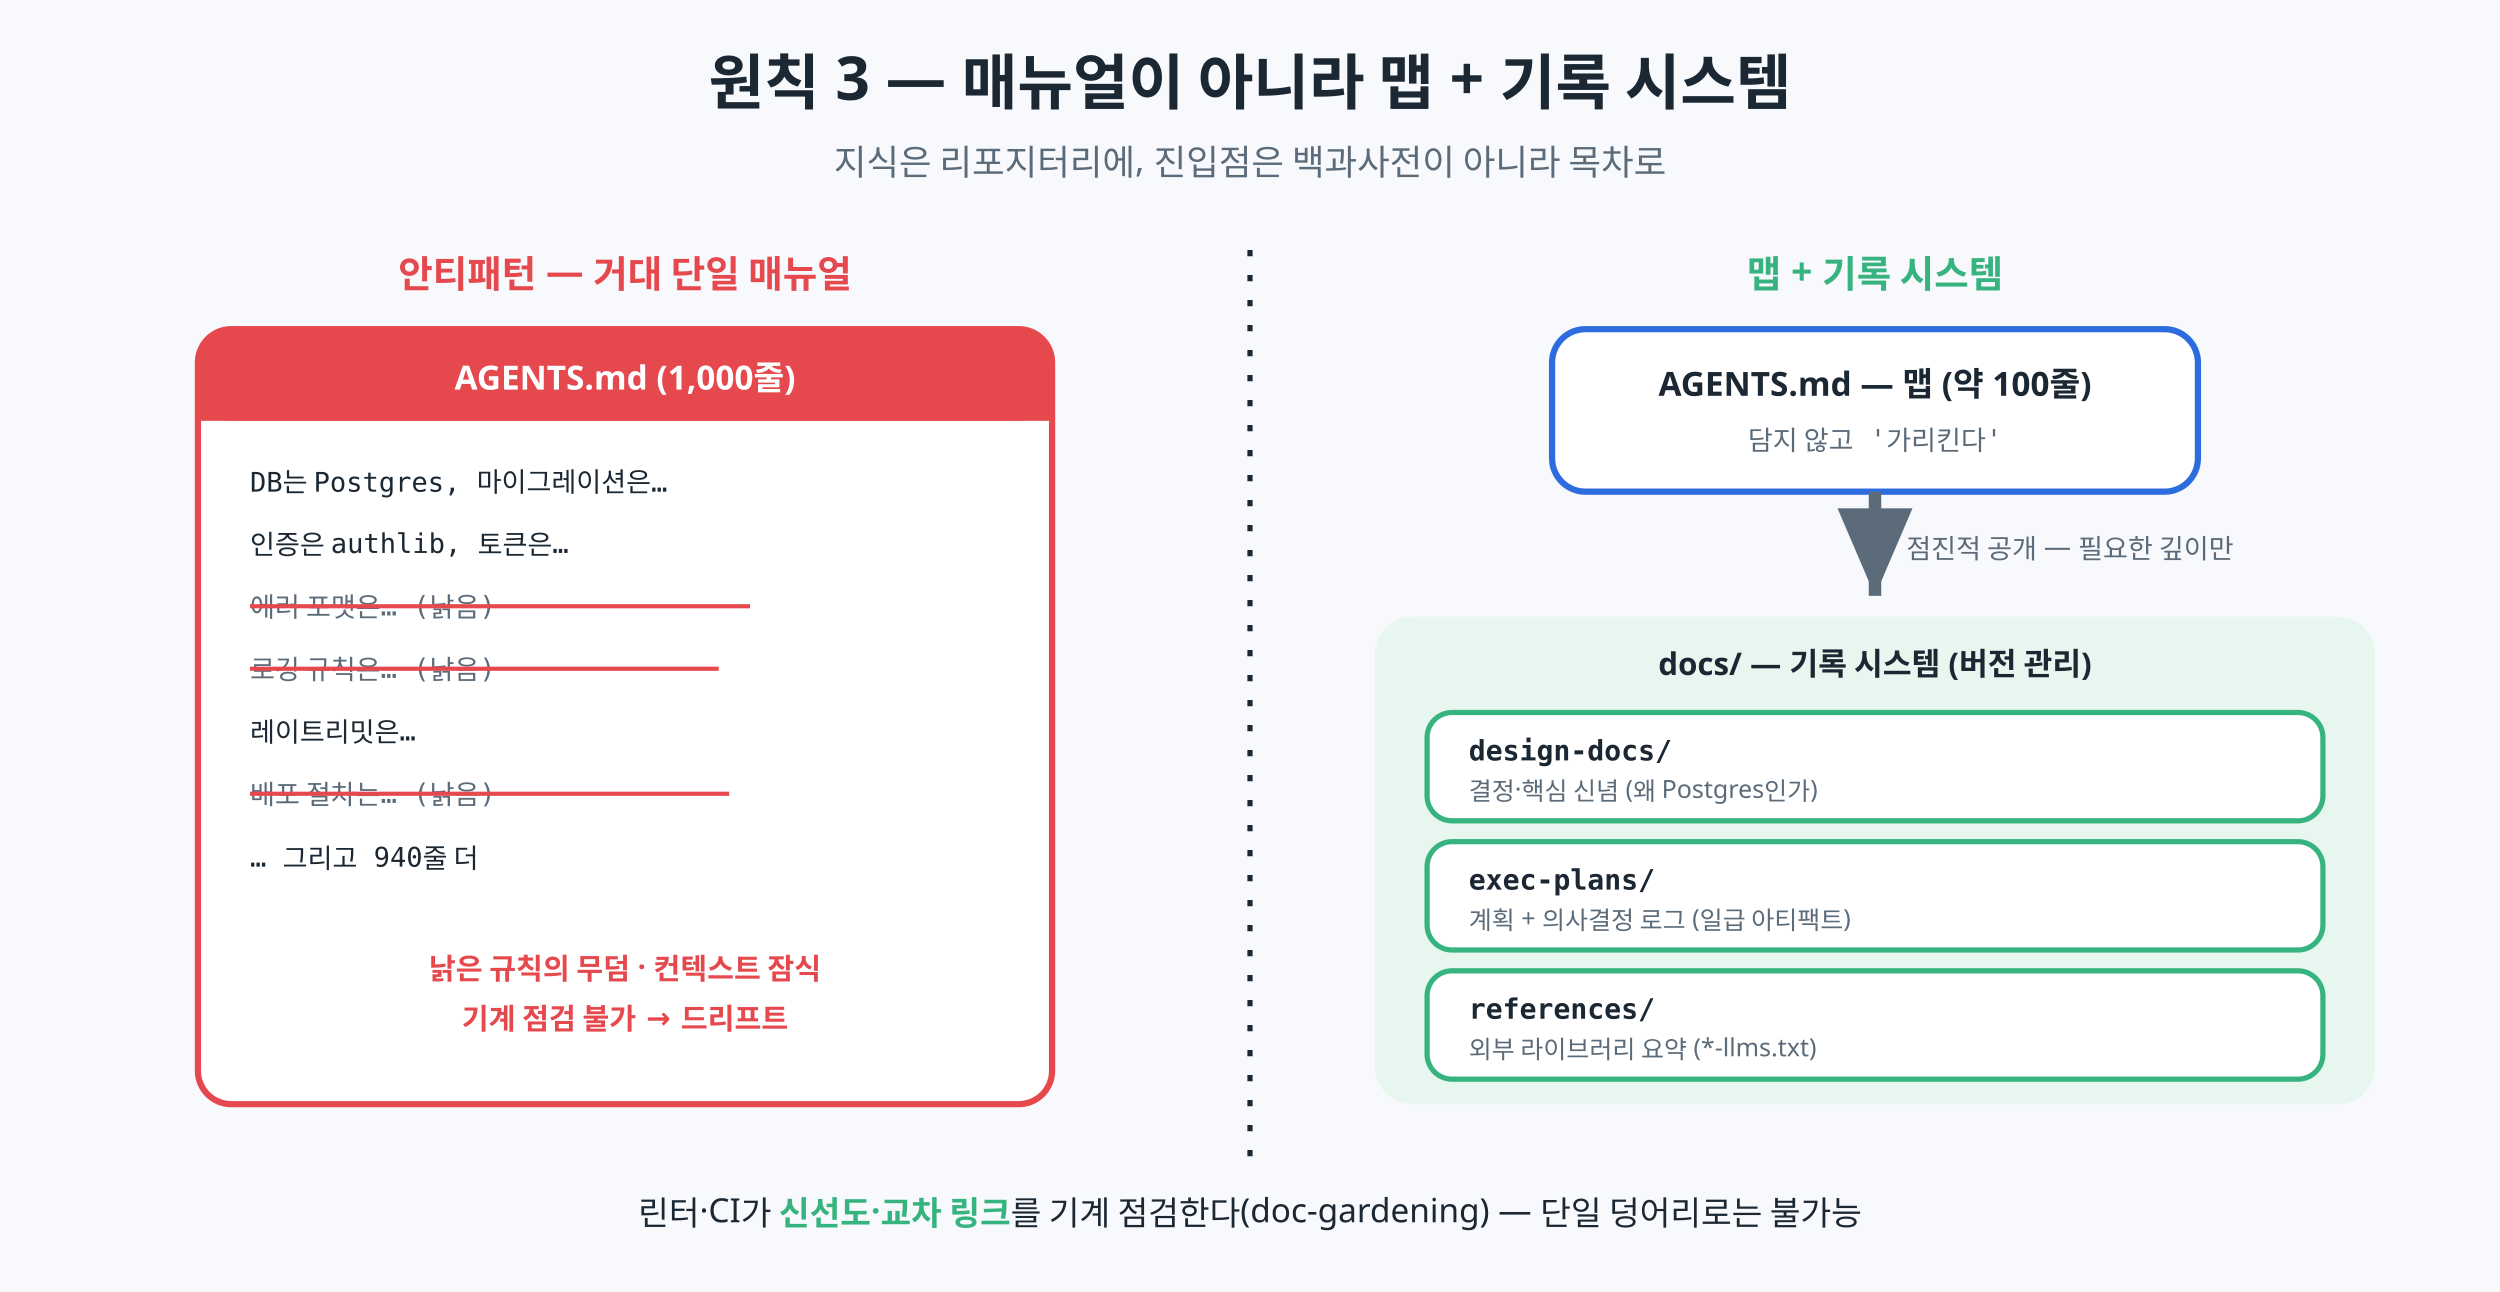
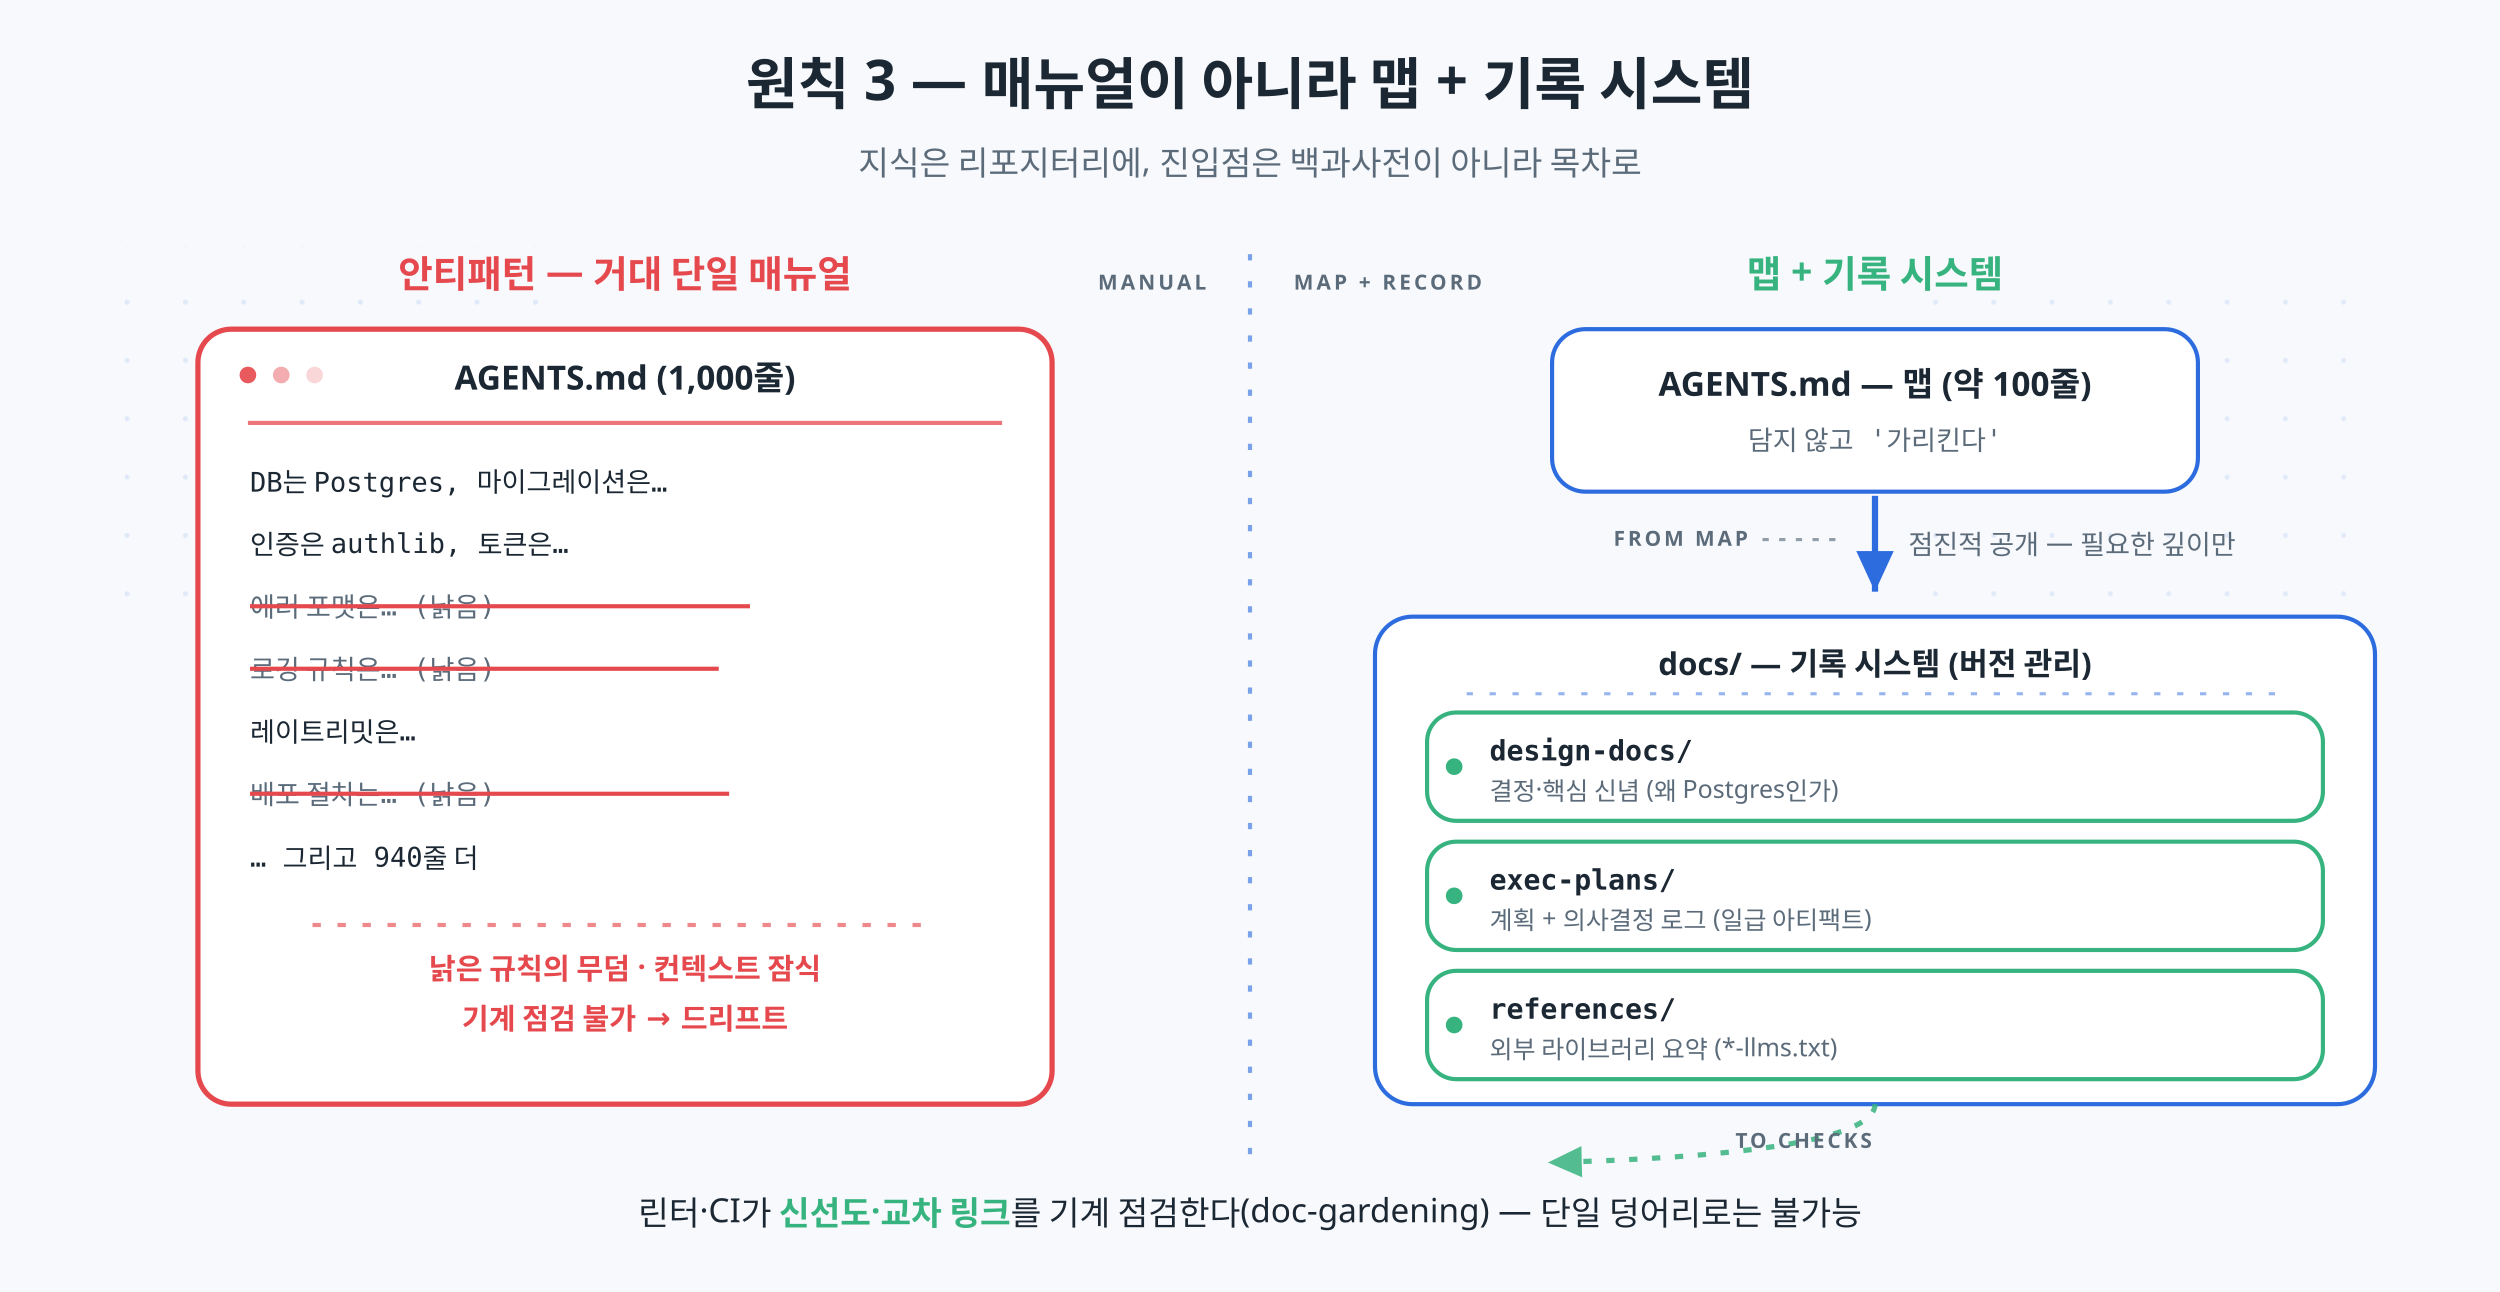
<svg xmlns="http://www.w3.org/2000/svg" viewBox="0 0 1200 620" font-family="Apple SD Gothic Neo, sans-serif">
  <defs>
-     <marker id="arrow" markerWidth="10" markerHeight="10" refX="7" refY="3" orient="auto" markerUnits="strokeWidth">
-       <path d="M0,0 L7,3 L0,6 Z" fill="#5B6B7A" />
+     <marker id="arrow-blue" markerWidth="8" markerHeight="8" refX="6.5" refY="3" orient="auto" markerUnits="strokeWidth">
+       <path d="M0,0 L6.5,3 L0,6 Z" fill="#2D6CDF" />
    </marker>
+     <marker id="arrow-green" markerWidth="8" markerHeight="8" refX="6.5" refY="3" orient="auto" markerUnits="strokeWidth">
+       <path d="M0,0 L6.5,3 L0,6 Z" fill="#36B37E" />
+     </marker>
+     <pattern id="dot-field" width="28" height="28" patternUnits="userSpaceOnUse">
+       <circle cx="5" cy="5" r="1.2" fill="#2D6CDF" opacity="0.16" />
+     </pattern>
  </defs>
  <rect x="0" y="0" width="1200" height="620" fill="#F7F9FC" />
-   <text x="600" y="50" text-anchor="middle" font-size="29" font-weight="700" fill="#1B2733">원칙 3 — 매뉴얼이 아니라 맵 + 기록 시스템</text>
-   <text x="600" y="84" text-anchor="middle" font-size="17" fill="#5B6B7A">지식은 리포지터리에, 진입점은 백과사전이 아니라 목차로</text>
-   <line x1="600" y1="120" x2="600" y2="560" stroke="#1B2733" stroke-width="2.5" stroke-dasharray="3 9" />
+   <rect x="42" y="118" width="236" height="176" fill="url(#dot-field)" opacity="0.75" />
+   <rect x="928" y="140" width="198" height="158" fill="url(#dot-field)" opacity="0.7" />
+   <text x="600" y="50" text-anchor="middle" font-size="27" font-weight="700" fill="#1B2733">원칙 3 — 매뉴얼이 아니라 맵 + 기록 시스템</text>
+   <text x="600" y="84" text-anchor="middle" font-size="16" fill="#5B6B7A">지식은 리포지터리에, 진입점은 백과사전이 아니라 목차로</text>
+   <line x1="600" y1="122" x2="600" y2="554" stroke="#2D6CDF" stroke-width="2" stroke-dasharray="3 10" opacity="0.62" />
+   <text x="579" y="139" text-anchor="end" font-size="10" font-weight="700" letter-spacing="1.5" fill="#5B6B7A">MANUAL</text>
+   <text x="621" y="139" font-size="10" font-weight="700" letter-spacing="1.5" fill="#5B6B7A">MAP + RECORD</text>
  <text x="300" y="138" text-anchor="middle" font-size="18" font-weight="700" fill="#E5484D">안티패턴 — 거대 단일 매뉴얼</text>
-   <rect x="95" y="158" width="410" height="372" rx="16" fill="#FFFFFF" stroke="#E5484D" stroke-width="3" />
-   <rect x="95" y="158" width="410" height="44" rx="16" fill="#E5484D" />
-   <rect x="95" y="186" width="410" height="16" fill="#E5484D" />
-   <text x="300" y="187" text-anchor="middle" font-size="16" font-weight="700" fill="#FFFFFF">AGENTS.md (1,000줄)</text>
+   <rect x="95" y="158" width="410" height="372" rx="16" fill="#FFFFFF" stroke="#E5484D" stroke-width="2.5" />
+   <line x1="119" y1="203" x2="481" y2="203" stroke="#E5484D" stroke-width="2" opacity="0.75" />
+   <text x="300" y="187" text-anchor="middle" font-size="16" font-weight="700" fill="#1B2733">AGENTS.md (1,000줄)</text>
+   <circle cx="119" cy="180" r="4" fill="#E5484D" opacity="0.9" />
+   <circle cx="135" cy="180" r="4" fill="#E5484D" opacity="0.45" />
+   <circle cx="151" cy="180" r="4" fill="#E5484D" opacity="0.22" />
  <text x="120" y="236" font-size="13" font-family="ui-monospace, Menlo, monospace" fill="#1B2733">DB는 Postgres, 마이그레이션은…</text>
  <text x="120" y="266" font-size="13" font-family="ui-monospace, Menlo, monospace" fill="#1B2733">인증은 authlib, 토큰은…</text>
  <text x="120" y="296" font-size="13" font-family="ui-monospace, Menlo, monospace" fill="#5B6B7A">에러 포맷은… (낡음)</text>
  <line x1="120" y1="291" x2="360" y2="291" stroke="#E5484D" stroke-width="2" />
  <text x="120" y="326" font-size="13" font-family="ui-monospace, Menlo, monospace" fill="#5B6B7A">로깅 규칙은… (낡음)</text>
  <line x1="120" y1="321" x2="345" y2="321" stroke="#E5484D" stroke-width="2" />
  <text x="120" y="356" font-size="13" font-family="ui-monospace, Menlo, monospace" fill="#1B2733">레이트리밋은…</text>
  <text x="120" y="386" font-size="13" font-family="ui-monospace, Menlo, monospace" fill="#5B6B7A">배포 절차는… (낡음)</text>
  <line x1="120" y1="381" x2="350" y2="381" stroke="#E5484D" stroke-width="2" />
  <text x="120" y="416" font-size="13" font-family="ui-monospace, Menlo, monospace" fill="#1B2733">… 그리고 940줄 더</text>
+   <path d="M150 444 H450" stroke="#E5484D" stroke-width="2" stroke-dasharray="4 8" opacity="0.65" />
  <text x="300" y="470" text-anchor="middle" font-size="14" font-weight="700" fill="#E5484D">낡은 규칙의 무덤 · 컨텍스트 잠식</text>
  <text x="300" y="494" text-anchor="middle" font-size="14" font-weight="700" fill="#E5484D">기계 점검 불가 → 드리프트</text>
  <text x="900" y="138" text-anchor="middle" font-size="18" font-weight="700" fill="#36B37E">맵 + 기록 시스템</text>
-   <rect x="745" y="158" width="310" height="78" rx="16" fill="#FFFFFF" stroke="#2D6CDF" stroke-width="3" />
+   <rect x="745" y="158" width="310" height="78" rx="16" fill="#FFFFFF" stroke="#2D6CDF" stroke-width="2" />
  <text x="900" y="190" text-anchor="middle" font-size="16" font-weight="700" fill="#1B2733">AGENTS.md — 맵 (약 100줄)</text>
  <text x="900" y="216" text-anchor="middle" font-size="13" font-family="ui-monospace, Menlo, monospace" fill="#5B6B7A">담지 않고 '가리킨다'</text>
-   <line x1="900" y1="236" x2="900" y2="286" stroke="#5B6B7A" stroke-width="6" marker-end="url(#arrow)" />
-   <text x="915" y="268" font-size="13" fill="#5B6B7A">점진적 공개 — 필요한 깊이만</text>
-   <rect x="660" y="296" width="480" height="234" rx="18" fill="#E7F6EF" />
+   <line x1="900" y1="238" x2="900" y2="284" stroke="#2D6CDF" stroke-width="3" marker-end="url(#arrow-blue)" />
+   <text x="916" y="266" font-size="13" fill="#5B6B7A">점진적 공개 — 필요한 깊이만</text>
+   <text x="839" y="262" text-anchor="end" font-size="10" font-weight="700" letter-spacing="1.4" fill="#5B6B7A">FROM MAP</text>
+   <line x1="846" y1="259" x2="884" y2="259" stroke="#5B6B7A" stroke-width="1.5" stroke-dasharray="3 5" opacity="0.65" />
+   <rect x="660" y="296" width="480" height="234" rx="18" fill="#FFFFFF" stroke="#2D6CDF" stroke-width="2" />
  <text x="900" y="324" text-anchor="middle" font-size="15" font-weight="700" fill="#1B2733">docs/ — 기록 시스템 (버전 관리)</text>
-   <rect x="685" y="342" width="430" height="52" rx="12" fill="#FFFFFF" stroke="#36B37E" stroke-width="2.5" />
-   <text x="705" y="365" font-size="13.5" font-family="ui-monospace, Menlo, monospace" font-weight="700" fill="#1B2733">design-docs/</text>
-   <text x="705" y="384" font-size="12" fill="#5B6B7A">결정·핵심 신념 (왜 Postgres인가)</text>
-   <rect x="685" y="404" width="430" height="52" rx="12" fill="#FFFFFF" stroke="#36B37E" stroke-width="2.5" />
-   <text x="705" y="427" font-size="13.5" font-family="ui-monospace, Menlo, monospace" font-weight="700" fill="#1B2733">exec-plans/</text>
-   <text x="705" y="446" font-size="12" fill="#5B6B7A">계획 + 의사결정 로그 (일급 아티팩트)</text>
-   <rect x="685" y="466" width="430" height="52" rx="12" fill="#FFFFFF" stroke="#36B37E" stroke-width="2.5" />
-   <text x="705" y="489" font-size="13.5" font-family="ui-monospace, Menlo, monospace" font-weight="700" fill="#1B2733">references/</text>
-   <text x="705" y="508" font-size="12" fill="#5B6B7A">외부 라이브러리 요약 (*-llms.txt)</text>
+   <line x1="704" y1="333" x2="1096" y2="333" stroke="#2D6CDF" stroke-width="1.5" stroke-dasharray="3 8" opacity="0.5" />
+   <rect x="685" y="342" width="430" height="52" rx="14" fill="#FFFFFF" stroke="#36B37E" stroke-width="2" />
+   <circle cx="698" cy="368" r="4" fill="#36B37E" />
+   <text x="715" y="365" font-size="13.5" font-family="ui-monospace, Menlo, monospace" font-weight="700" fill="#1B2733">design-docs/</text>
+   <text x="715" y="384" font-size="12" fill="#5B6B7A">결정·핵심 신념 (왜 Postgres인가)</text>
+   <rect x="685" y="404" width="430" height="52" rx="14" fill="#FFFFFF" stroke="#36B37E" stroke-width="2" />
+   <circle cx="698" cy="430" r="4" fill="#36B37E" />
+   <text x="715" y="427" font-size="13.5" font-family="ui-monospace, Menlo, monospace" font-weight="700" fill="#1B2733">exec-plans/</text>
+   <text x="715" y="446" font-size="12" fill="#5B6B7A">계획 + 의사결정 로그 (일급 아티팩트)</text>
+   <rect x="685" y="466" width="430" height="52" rx="14" fill="#FFFFFF" stroke="#36B37E" stroke-width="2" />
+   <circle cx="698" cy="492" r="4" fill="#36B37E" />
+   <text x="715" y="489" font-size="13.5" font-family="ui-monospace, Menlo, monospace" font-weight="700" fill="#1B2733">references/</text>
+   <text x="715" y="508" font-size="12" fill="#5B6B7A">외부 라이브러리 요약 (*-llms.txt)</text>
+   <path d="M900 530 C900 548 829 556 743 558" fill="none" stroke="#36B37E" stroke-width="2.5" stroke-dasharray="4 7" marker-end="url(#arrow-green)" opacity="0.85" />
+   <text x="833" y="551" font-size="10" font-weight="700" letter-spacing="1.4" fill="#5B6B7A">TO CHECKS</text>
  <text x="600" y="588" text-anchor="middle" font-size="16" fill="#1B2733">린터·CI가 <tspan font-weight="700" fill="#36B37E">신선도·교차 링크</tspan>를 기계 점검한다(doc-gardening) — 단일 덩어리로는 불가능</text>
</svg>
